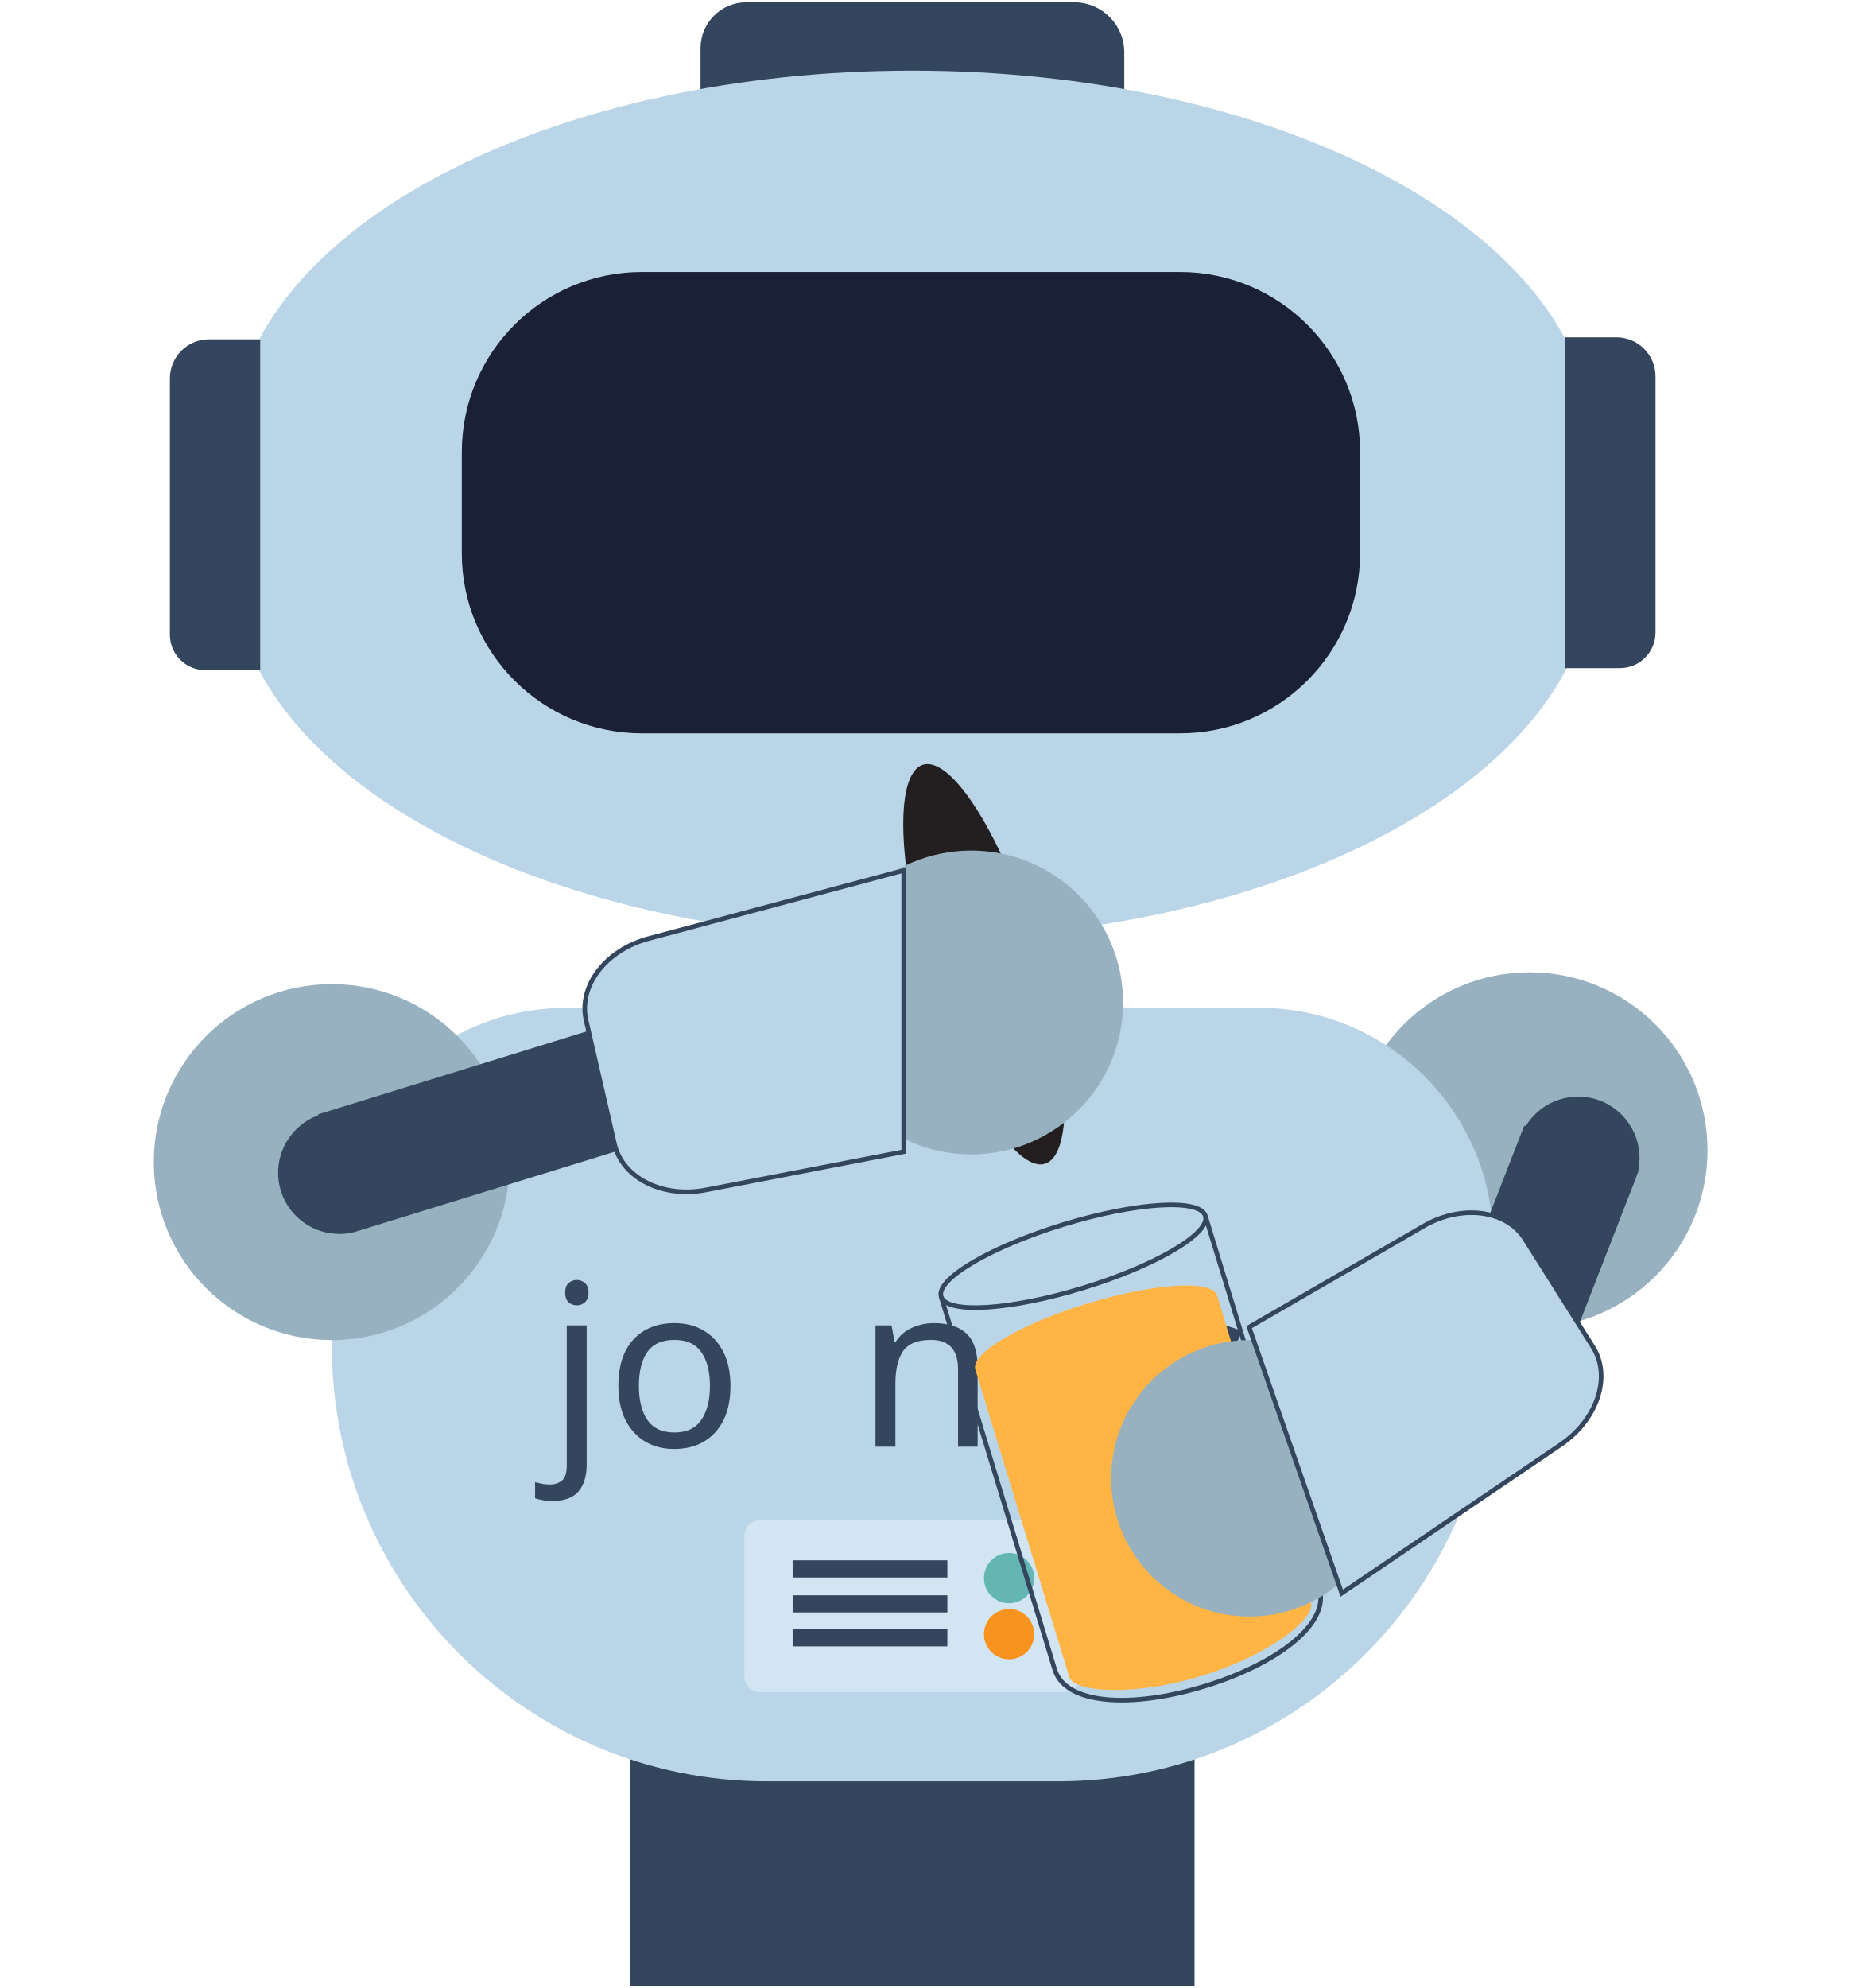
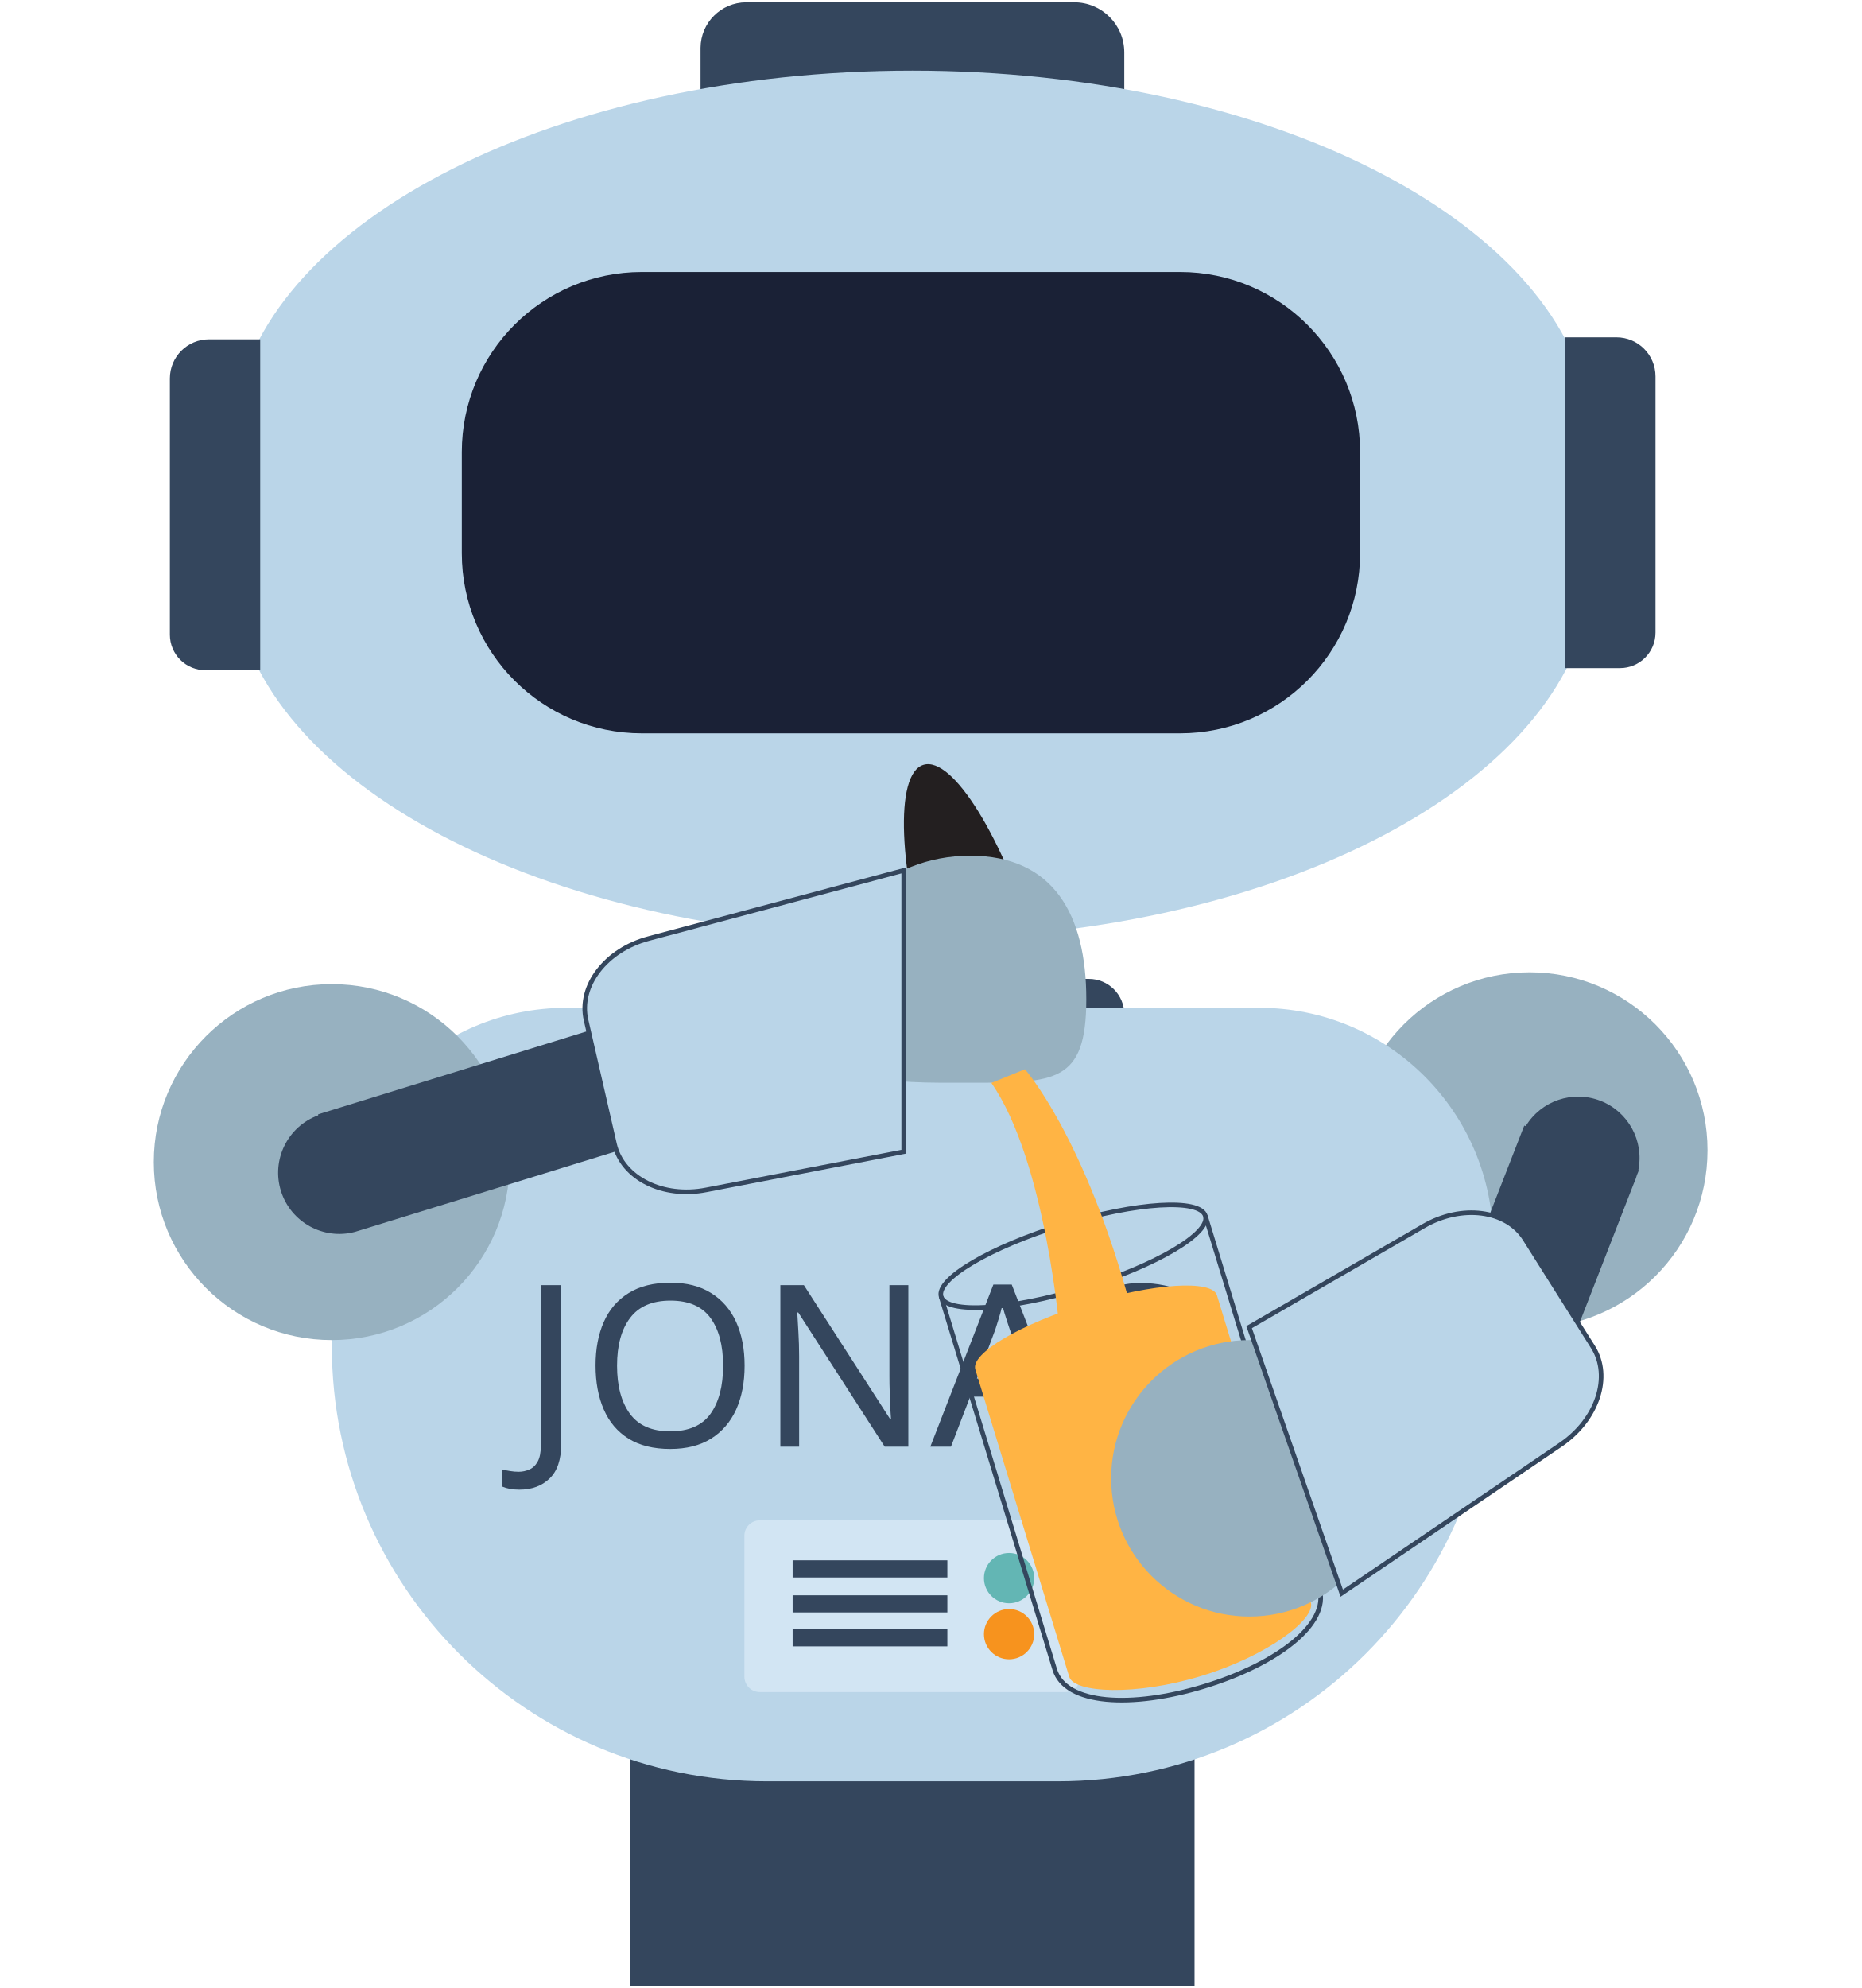
<svg xmlns="http://www.w3.org/2000/svg" viewBox="0 0 202.94 216.71">
  <g id="robots">
-     <g id="jonas_pouring">
+     <g id="dannie_pouring">
      <ellipse id="handle" cx="107.28" cy="105.99" rx="6.03" ry="22.74" transform="translate(-26.3 36) rotate(-17)" fill="#231f20" />
      <rect x="90.15" y="99.8" width="18.65" height="7.48" fill="#34465d" />
      <path d="M79.89,106.71h38.83a3.86,3.86,0,0,1,3.86,3.86V113a0,0,0,0,1,0,0H76.38a0,0,0,0,1,0,0v-2.8A3.5,3.5,0,0,1,79.89,106.71Z" fill="#34465d" />
      <path d="M81.34.25h35.78a5.46,5.46,0,0,1,5.46,5.46v7.16a0,0,0,0,1,0,0H76.38a0,0,0,0,1,0,0V5.21A5,5,0,0,1,81.34.25Z" fill="#34465d" />
      <path d="M174.58,54a35.49,35.49,0,0,0-1.26-9.33C169.89,23.93,138.16,7.7,99.48,7.7S29.06,23.93,25.64,44.63A35.49,35.49,0,0,0,24.38,54h0c0,.36,0,.71,0,1.06s0,.71,0,1.07h0a35.41,35.41,0,0,0,1.26,9.32c3.42,20.71,35.16,36.94,73.84,36.94s70.41-16.23,73.84-36.94a35.41,35.41,0,0,0,1.26-9.32h0c0-.36,0-.71,0-1.07s0-.7,0-1.06Z" fill="#bad5e8" />
      <path d="M9.28,50.1H37.22a4.26,4.26,0,0,1,4.26,4.26v5.59a0,0,0,0,1,0,0H5.41a0,0,0,0,1,0,0V54A3.87,3.87,0,0,1,9.28,50.1Z" transform="translate(-31.58 78.47) rotate(-90)" fill="#34465d" />
      <circle cx="166.77" cy="125.39" r="19.4" fill="#97b1c0" />
      <path d="M157.54,49.87h36.06a0,0,0,0,1,0,0v5.59a4.26,4.26,0,0,1-4.26,4.26H161.41a3.87,3.87,0,0,1-3.87-3.87v-6A0,0,0,0,1,157.54,49.87Z" transform="translate(120.78 230.37) rotate(-90)" fill="#34465d" />
      <rect x="68.72" y="187.36" width="61.52" height="29.1" fill="#34465d" />
-       <path d="M61.76,109.86H137.3a25.49,25.49,0,0,1,25.49,25.49v11.39a47.44,47.44,0,0,1-47.44,47.44H83.62a47.44,47.44,0,0,1-47.44-47.44V135.45a25.58,25.58,0,0,1,25.58-25.58Z" fill="#bad5e8" />
-       <text transform="translate(59.7 157.7)" font-size="24.66" fill="#34465d" font-family="ROBO">jo<tspan x="33.66" y="0" letter-spacing="-0.02em">n</tspan>
-         <tspan x="51.44" y="0" letter-spacing="0em">as</tspan>
-       </text>
+       <path d="M61.76,109.86H137.3a25.49,25.49,0,0,1,25.49,25.49v11.39a47.44,47.44,0,0,1-47.44,47.44H83.62a47.44,47.44,0,0,1-47.44-47.44V135.45A25.58,25.58,0,0,1,61.76,109.86Z" fill="#bad5e8" />
+       <text transform="translate(56.7 157.7)" font-size="24.66" fill="#34465d" font-family="ROBO">JONAS</text>
      <rect x="81.16" y="165.73" width="36.64" height="18.72" rx="1.68" fill="#d2e5f3" />
      <circle cx="110.02" cy="172.03" r="2.74" fill="#63b6b4" />
      <circle cx="110.02" cy="178.14" r="2.74" fill="#f7931e" />
      <rect x="86.42" y="170.09" width="16.87" height="1.87" fill="#34465d" />
      <rect x="86.42" y="173.9" width="16.87" height="1.87" fill="#34465d" />
      <rect x="86.42" y="177.6" width="16.87" height="1.87" fill="#34465d" />
      <circle cx="36.17" cy="126.68" r="19.4" fill="#97b1c0" />
      <path d="M99.83,115.43l-4-12.84L34.69,121.47l0,.11a6.67,6.67,0,0,0,4,12.71l0,0Z" fill="#34465d" />
-       <ellipse id="handle-2" data-name="handle" cx="107.28" cy="105.11" rx="6.03" ry="22.74" transform="translate(-26.04 35.96) rotate(-17)" fill="#231f20" />
-       <circle cx="105.89" cy="109.28" r="16.56" fill="#97b1c0" />
+       <path id="handle-2" data-name="handle" d="M113.05,103.35c3.67,12,1.7,13.17-1.48,14.14s-6.38,1.39-10-10.62-4.07-22.53-.88-23.5S109.38,91.34,113.05,103.35Z" fill="#231f20" />
+       <path d="M118.44,108.93c0,9.15-3.43,9.1-12.58,9.1s-16.53.4-16.53-8.75,7.3-16,16.44-16S118.44,99.78,118.44,108.93Z" fill="#97b1c0" />
      <g>
        <ellipse cx="117.02" cy="136.94" rx="15.06" ry="3.62" transform="translate(-34.93 40.2) rotate(-17)" fill="none" stroke="#34465d" stroke-miterlimit="10" stroke-width="0.5" />
        <path d="M102.61,141.35,115,182c1.17,3.82,8.36,4.25,16.31,1.82S145,177,143.85,173.2l-12.43-40.66" fill="none" stroke="#34465d" stroke-miterlimit="10" stroke-width="0.5" />
        <path d="M118.54,142.1c-7.27,2.22-12.74,5.44-12.2,7.18l10.24,33.51c.53,1.74,7.15,2.12,14.42-.1s12.45-6.21,11.92-8l-10.24-33.5C132.14,139.49,125.81,139.88,118.54,142.1Z" fill="#ffb444" />
+         <path d="M111.75,116.56s6.5,7.29,11.56,26l-7.73,3s-1.51-18.91-7.49-27.51Z" fill="#ffb444" />
      </g>
      <circle cx="136.22" cy="161.15" r="15.07" fill="#97b1c0" />
      <path d="M70.73,102.31c-4.68,1.24-7.69,5.17-6.83,8.9L67,124.71c.86,3.72,5.27,5.93,10,5l21.53-4.16V94.88Z" fill="#bad5e8" stroke="#34465d" stroke-miterlimit="10" stroke-width="0.5" />
      <path d="M178.7,127.54l-.07,0a6.69,6.69,0,0,0-12.28-4.78l-.16-.06L154.77,152l12.51,4.88,10.83-27.81a6.56,6.56,0,0,0,.37-1Z" fill="#34465d" />
      <path d="M170.16,157.48c4-2.72,5.56-7.42,3.52-10.65l-7.39-11.72c-2-3.23-6.93-3.87-11.1-1.44l-19,11,10.1,29Z" fill="#bad5e8" stroke="#34465d" stroke-miterlimit="10" stroke-width="0.5" />
      <rect id="eye_display" x="50.35" y="29.65" width="97.94" height="50.29" rx="19.63" fill="#1a2136" />
    </g>
  </g>
</svg>
